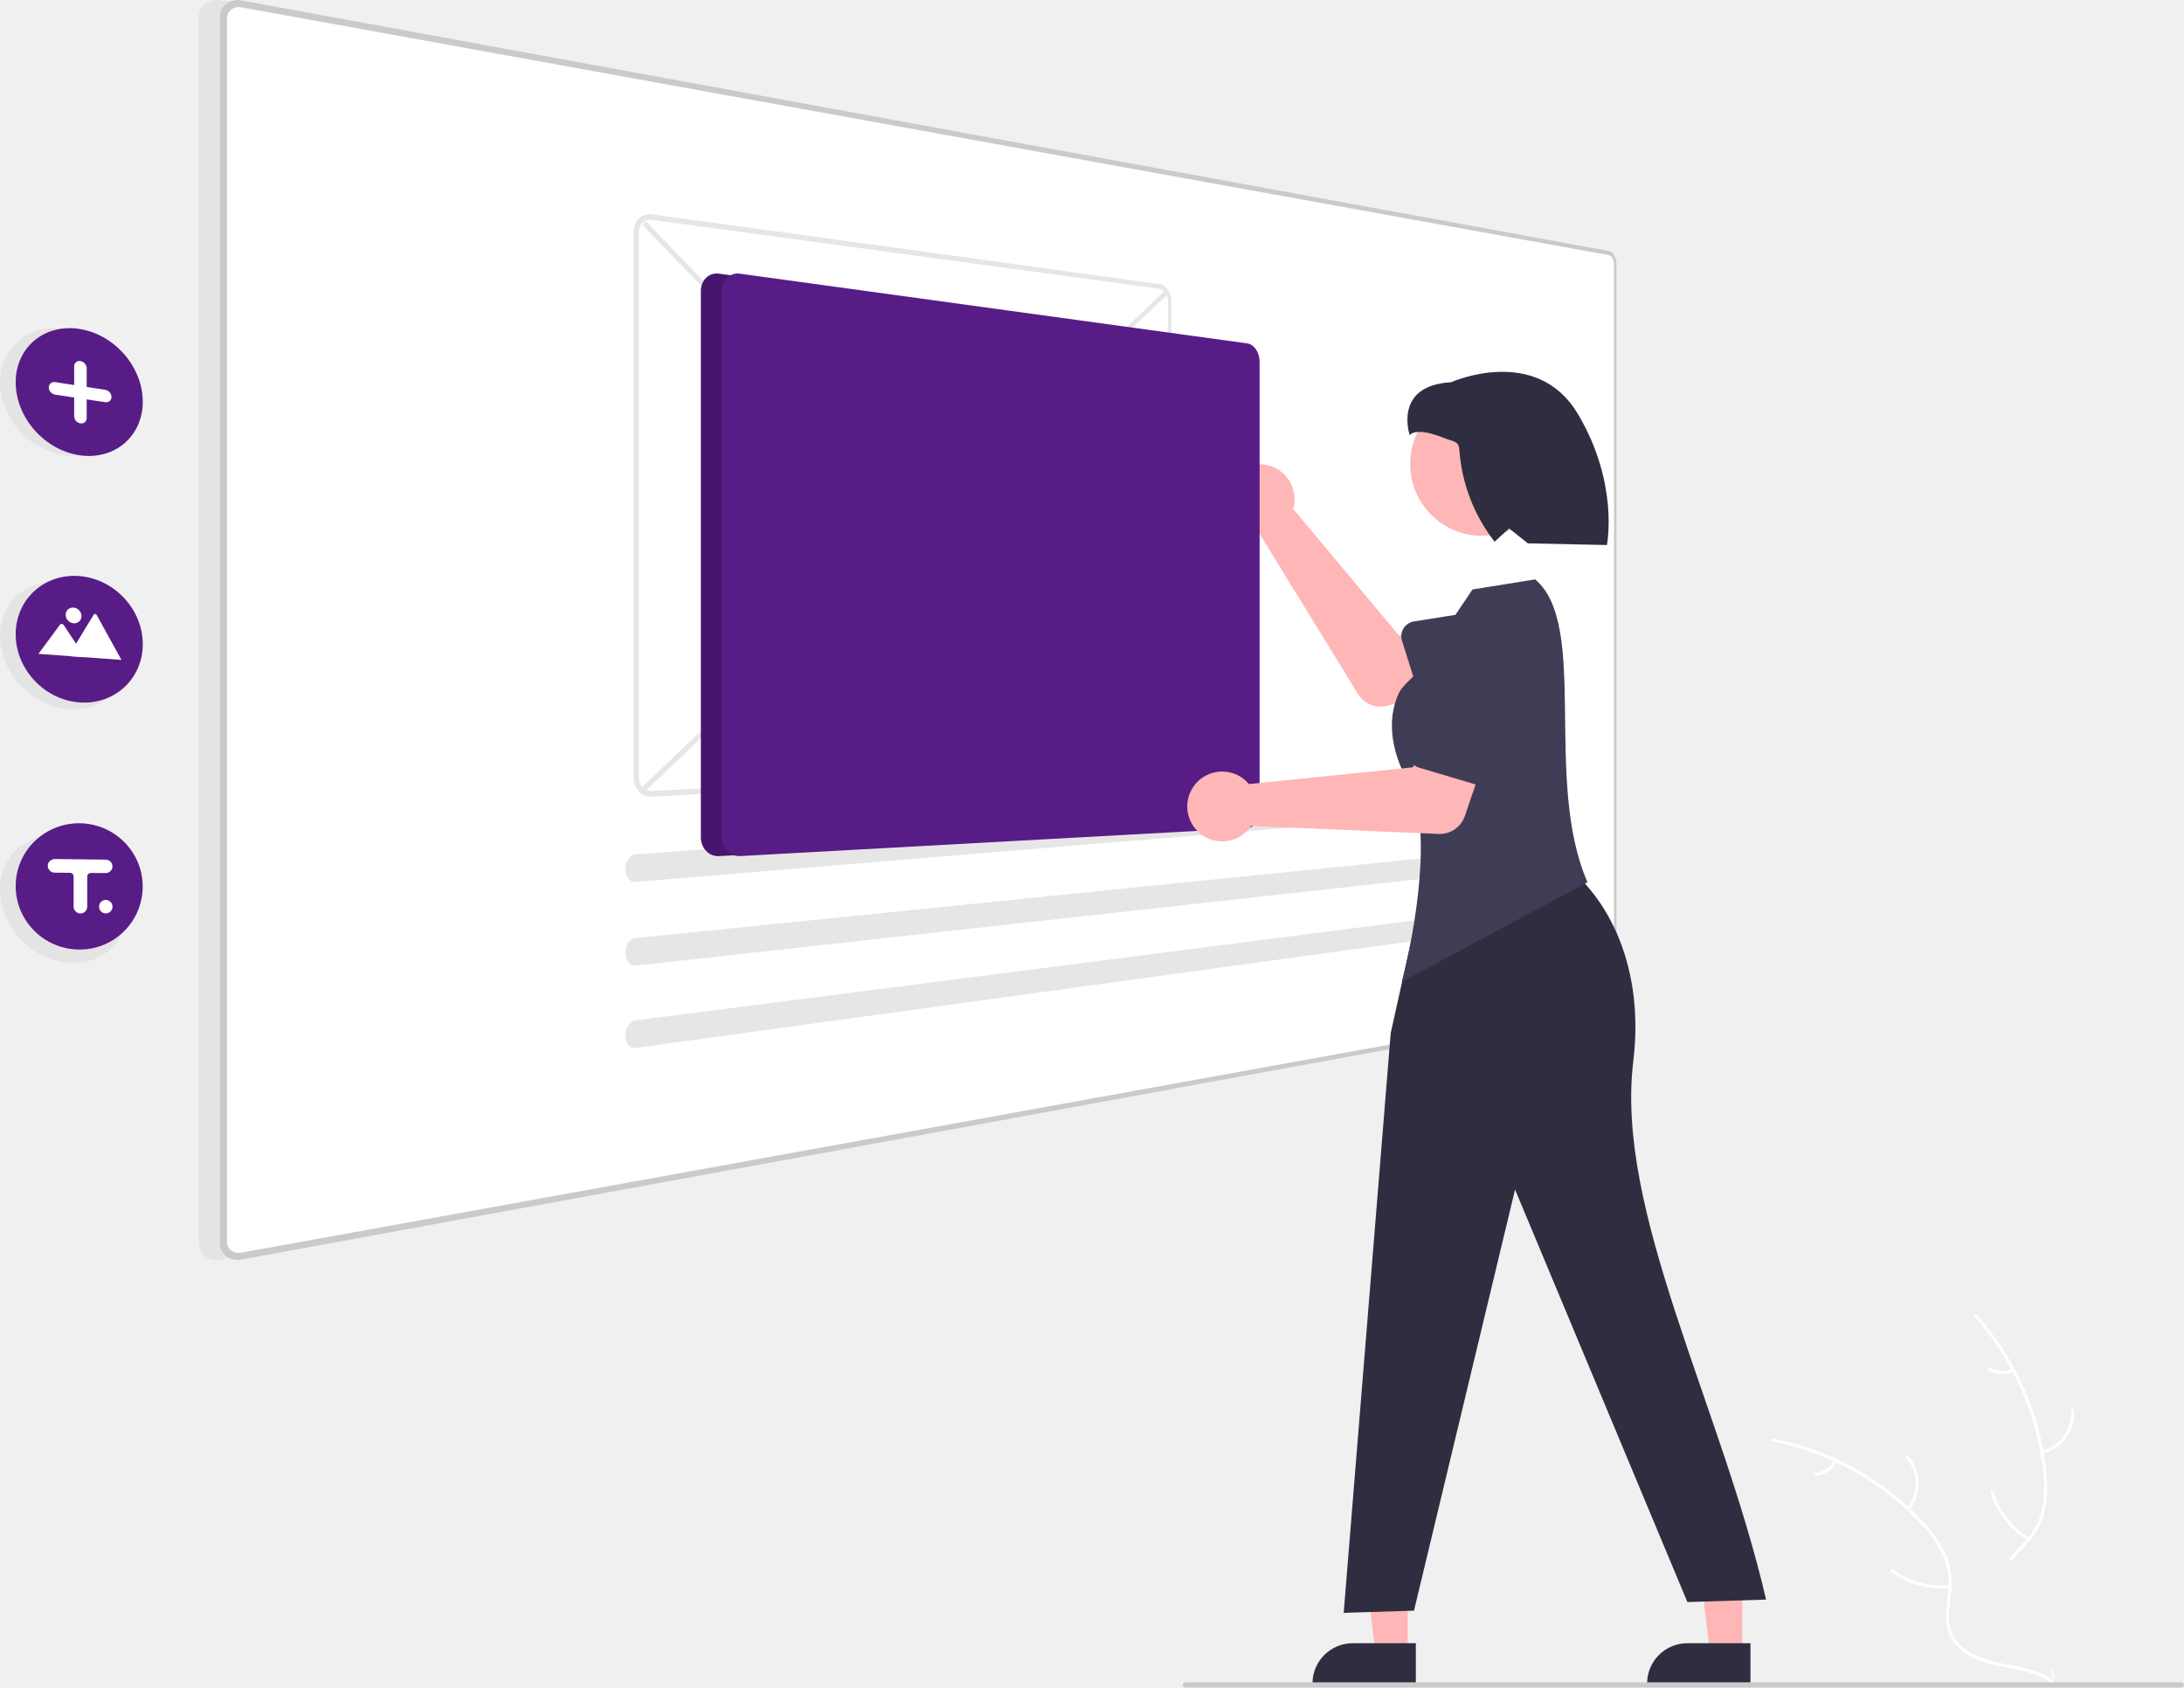
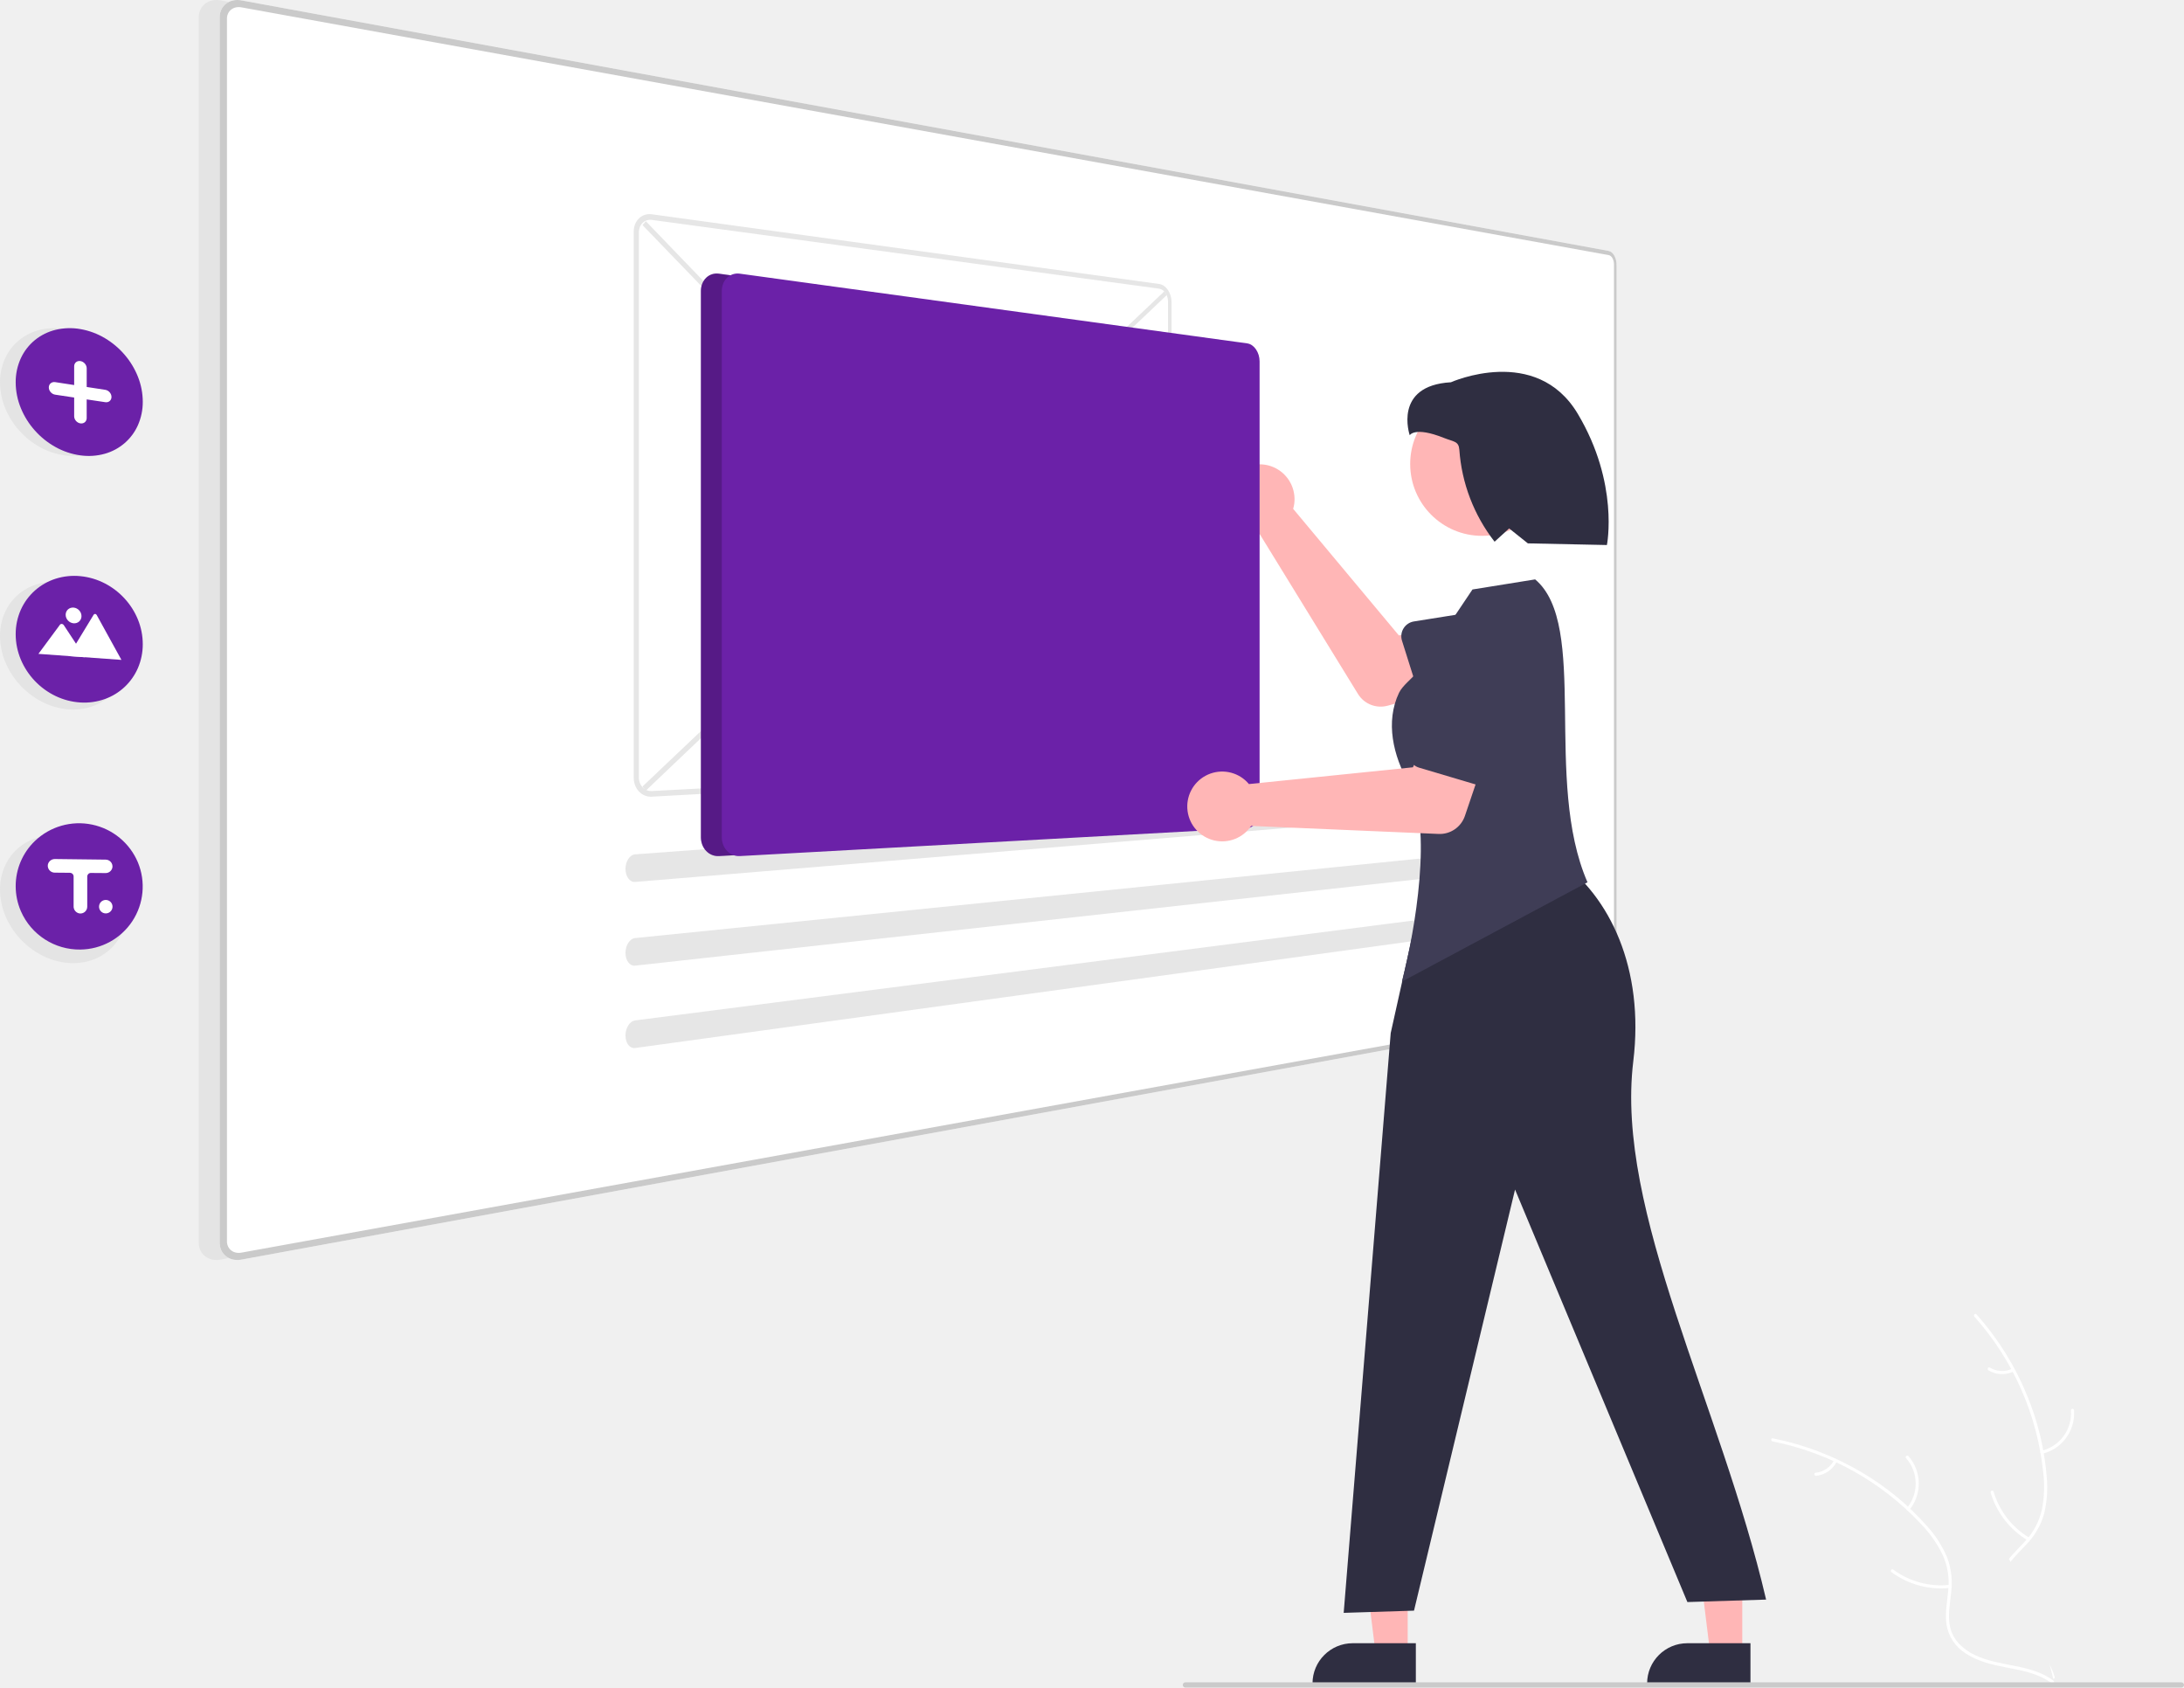
<svg xmlns="http://www.w3.org/2000/svg" data-name="Layer 1" width="835.459" height="645.47" viewBox="0 0 835.459 645.47">
  <path d="M983.112,692.03c-3.318-26.678-19.851-52.964-45.294-61.646a123.863,123.863,0,0,1-.006,85.04c-3.91,10.575-9.359,21.93-5.682,32.589,2.288,6.632,7.886,11.706,14.142,14.878,6.257,3.173,13.202,4.685,20.059,6.167l1.35,1.116C978.566,745.594,986.429,718.708,983.112,692.03Z" transform="translate(-182.2707 -127.2652)" fill="#f0f0f0" />
  <path d="M937.565,630.889a105.87,105.87,0,0,1,26.319,59.583,45.591,45.591,0,0,1-.519,14.275,26.149,26.149,0,0,1-6.503,12.128c-2.931,3.221-6.303,6.175-8.4,10.052a16.011,16.011,0,0,0-.782,13.071c1.852,5.311,5.501,9.64,9.218,13.749,4.126,4.563,8.484,9.236,10.238,15.285.213.733,1.337.36,1.125-.371-3.051-10.524-13.268-16.502-18.14-25.981-2.273-4.423-3.228-9.558-1.096-14.227,1.864-4.083,5.338-7.133,8.334-10.368a27.903,27.903,0,0,0,6.801-11.622,42.148,42.148,0,0,0,1.066-14.203,102.712,102.712,0,0,0-7.502-31.213,107.747,107.747,0,0,0-19.374-31.048c-.507-.567-1.287.325-.784.889Z" transform="translate(-182.2707 -127.2652)" fill="#fff" />
  <path d="M963.565,683.302a15.884,15.884,0,0,0,12.091-16.639c-.06-.76-1.244-.702-1.184.059a14.708,14.708,0,0,1-11.279,15.455c-.742.176-.366,1.3.371,1.125Z" transform="translate(-182.2707 -127.2652)" fill="#fff" />
  <path d="M958.563,715.438a30.615,30.615,0,0,1-13.671-17.632c-.215-.732-1.34-.36-1.125.371a31.844,31.844,0,0,0,14.264,18.319c.657.39,1.186-.671.533-1.058Z" transform="translate(-182.2707 -127.2652)" fill="#fff" />
  <path d="M951.984,650.792a8.991,8.991,0,0,1-8.52-.433c-.652-.398-1.18.663-.533,1.058a10.075,10.075,0,0,0,9.425.499.612.612,0,0,0,.377-.748.595.595,0,0,0-.748-.377Z" transform="translate(-182.2707 -127.2652)" fill="#fff" />
  <path d="M860.264,678.035c.4.26.8.52,1.2.79a118.407,118.407,0,0,1,15.14,11.82c.37.33.74.67,1.1,1.01a124.827,124.827,0,0,1,27.11,37.11,121.222,121.222,0,0,1,6.64,17.18c2.45,8.13,4.46,17.14,9.31,23.79a20.796,20.796,0,0,0,1.62,2h43.83c.1-.05.2-.09.3-.14l1.75.08c-.07-.31-.15-.63-.22-.94-.04-.18-.09-.36-.13-.54-.03-.12-.06-.24-.08-.35-.01-.04-.02-.08-.03-.11-.02-.11-.05-.21-.07-.31q-.66-2.685-1.36-5.37c0-.01,0-.01-.01-.02-3.59-13.63-8.35-27.08-15-39.38-.2-.37-.4-.75-.62-1.12a115.674,115.674,0,0,0-10.39-15.76,102.258,102.258,0,0,0-6.81-7.79,85.037,85.037,0,0,0-21.28-15.94c-15.72-8.3-33.92-11.48-50.72-6.41C861.114,677.765,860.694,677.895,860.264,678.035Z" transform="translate(-182.2707 -127.2652)" fill="#f0f0f0" />
  <path d="M860.362,678.591A105.87,105.87,0,0,1,917.25,710.319a45.591,45.591,0,0,1,8.181,11.71A26.149,26.149,0,0,1,927.54,735.629c-.401,4.336-1.314,8.725-.655,13.084a16.011,16.011,0,0,0,7.245,10.907c4.676,3.126,10.197,4.385,15.638,5.429,6.042,1.159,12.335,2.267,17.377,6.04.611.457,1.285-.517.675-.974-8.773-6.566-20.529-5.188-30.126-9.823-4.478-2.163-8.332-5.688-9.441-10.699-.97-4.382-.033-8.909.412-13.296a27.903,27.903,0,0,0-1.567-13.374,42.148,42.148,0,0,0-7.7-11.981,102.712,102.712,0,0,0-24.782-20.406,107.747,107.747,0,0,0-34.163-13.126c-.746-.148-.832,1.035-.091,1.182Z" transform="translate(-182.2707 -127.2652)" fill="#fff" />
  <path d="M912.678,704.786a15.884,15.884,0,0,0-.364-20.565c-.506-.57-1.416.189-.91.76a14.708,14.708,0,0,1,.299,19.13c-.486.587.491,1.259.974.675Z" transform="translate(-182.2707 -127.2652)" fill="#fff" />
  <path d="M928.033,733.457a30.615,30.615,0,0,1-21.531-5.847c-.613-.455-1.286.519-.675.974a31.844,31.844,0,0,0,22.418,6.039c.759-.084.543-1.25-.212-1.166Z" transform="translate(-182.2707 -127.2652)" fill="#fff" />
  <path d="M883.858,685.802a8.991,8.991,0,0,1-7.064,4.785c-.76.075-.543,1.24.212,1.166a10.075,10.075,0,0,0,7.826-5.276.612.612,0,0,0-.15-.824.595.595,0,0,0-.824.15Z" transform="translate(-182.2707 -127.2652)" fill="#fff" />
  <path id="a0650842-7e0d-4738-afc6-e49dd139c2fd-2868" data-name="Path 1" d="M789.69,223.246l-523.083-95.836a8.036,8.036,0,0,0-3.22.038,6.641,6.641,0,0,0-2.642,1.234,6.214,6.214,0,0,0-1.788,2.227,6.938,6.938,0,0,0-.657,3.008v468.623a6.941,6.941,0,0,0,.655,3.009,6.214,6.214,0,0,0,1.786,2.228,6.641,6.641,0,0,0,2.641,1.236,8.034,8.034,0,0,0,3.22.04l523.088-95.837a2.475,2.475,0,0,0,1.163-.59,4.426,4.426,0,0,0,.947-1.2,6.729,6.729,0,0,0,.637-1.637,7.865,7.865,0,0,0,.234-1.9v-279.3a7.866,7.866,0,0,0-.233-1.905,6.736,6.736,0,0,0-.637-1.638,4.433,4.433,0,0,0-.947-1.2,2.479,2.479,0,0,0-1.163-.591Z" transform="translate(-182.2707 -127.2652)" fill="#e4e4e4" />
  <path id="ab230013-2870-4714-bfc2-3c974790ba7e-2869" data-name="Path 1" d="M797.69,223.246l-523.083-95.836a8.036,8.036,0,0,0-3.22.038,6.641,6.641,0,0,0-2.642,1.234,6.214,6.214,0,0,0-1.788,2.227,6.938,6.938,0,0,0-.657,3.008v468.623a6.941,6.941,0,0,0,.655,3.009,6.214,6.214,0,0,0,1.786,2.228,6.641,6.641,0,0,0,2.641,1.236,8.034,8.034,0,0,0,3.22.04l523.088-95.837a2.475,2.475,0,0,0,1.163-.59,4.426,4.426,0,0,0,.947-1.2,6.729,6.729,0,0,0,.637-1.637,7.865,7.865,0,0,0,.234-1.9v-279.3a7.866,7.866,0,0,0-.233-1.905,6.736,6.736,0,0,0-.637-1.638,4.433,4.433,0,0,0-.947-1.2,2.479,2.479,0,0,0-1.163-.591Z" transform="translate(-182.2707 -127.2652)" fill="#fff" />
  <path id="efb73e9a-ed9f-4c58-9f24-e2c56f2a395b-2870" data-name="Path 2" d="M797.69,223.246l-523.083-95.836a8.036,8.036,0,0,0-3.22.038,6.641,6.641,0,0,0-2.642,1.234,6.214,6.214,0,0,0-1.788,2.227,6.938,6.938,0,0,0-.657,3.008v468.623a6.941,6.941,0,0,0,.655,3.009,6.214,6.214,0,0,0,1.786,2.228,6.641,6.641,0,0,0,2.641,1.236,8.034,8.034,0,0,0,3.22.04l523.088-95.837a2.475,2.475,0,0,0,1.163-.59,4.426,4.426,0,0,0,.947-1.2,6.729,6.729,0,0,0,.637-1.637,7.865,7.865,0,0,0,.234-1.9v-279.3a7.866,7.866,0,0,0-.233-1.905,6.736,6.736,0,0,0-.637-1.638,4.433,4.433,0,0,0-.947-1.2,2.479,2.479,0,0,0-1.163-.591Zm1.99,284.812a5.247,5.247,0,0,1-.156,1.272,4.489,4.489,0,0,1-.425,1.093,2.95,2.95,0,0,1-.632.8,1.649,1.649,0,0,1-.775.392l-523.08,94.773a5.349,5.349,0,0,1-2.145-.03,4.426,4.426,0,0,1-1.757-.825,4.142,4.142,0,0,1-1.188-1.484,4.627,4.627,0,0,1-.436-2v-467.634a4.629,4.629,0,0,1,.435-2,4.143,4.143,0,0,1,1.187-1.486,4.423,4.423,0,0,1,1.756-.826,5.35,5.35,0,0,1,2.145-.031l523.083,94.776a1.648,1.648,0,0,1,.775.392,2.95,2.95,0,0,1,.632.8,4.491,4.491,0,0,1,.426,1.092,5.244,5.244,0,0,1,.156,1.272v279.653Z" transform="translate(-182.2707 -127.2652)" fill="#cacaca" />
  <path id="f96011ca-2547-471d-b877-843add24502e-2871" data-name="Path 3" d="M182.271,273.534a21.866,21.866,0,0,1,1.981-9.268,19.536,19.536,0,0,1,5.372-6.926,20.088,20.088,0,0,1,7.887-3.913,23.237,23.237,0,0,1,9.529-.287,27.514,27.514,0,0,1,9.389,3.485,30.257,30.257,0,0,1,7.565,6.386,29.632,29.632,0,0,1,5.05,8.378,26.08,26.08,0,0,1,1.842,9.518,21.937,21.937,0,0,1-1.842,8.96,19.59,19.59,0,0,1-5.05,6.846,19.937,19.937,0,0,1-7.565,4.092,22.86,22.86,0,0,1-9.389.638h0a27.188,27.188,0,0,1-9.524-3.184,30.185,30.185,0,0,1-7.884-6.305,29.778,29.778,0,0,1-5.373-8.553A26.191,26.191,0,0,1,182.271,273.534Z" transform="translate(-182.2707 -127.2652)" fill="#e4e4e4" />
  <path id="e2afd39c-bfa9-4aab-9b72-f2692ed67225-2872" data-name="Path 3" d="M182.271,370.534a21.866,21.866,0,0,1,1.981-9.268,19.536,19.536,0,0,1,5.372-6.926,20.088,20.088,0,0,1,7.887-3.913,23.237,23.237,0,0,1,9.529-.287,27.514,27.514,0,0,1,9.389,3.485,30.257,30.257,0,0,1,7.565,6.386,29.632,29.632,0,0,1,5.05,8.378,26.08,26.08,0,0,1,1.842,9.518,21.937,21.937,0,0,1-1.842,8.96,19.59,19.59,0,0,1-5.05,6.846,19.937,19.937,0,0,1-7.565,4.092,22.86,22.86,0,0,1-9.389.638h0a27.188,27.188,0,0,1-9.524-3.184,30.185,30.185,0,0,1-7.884-6.305,29.778,29.778,0,0,1-5.373-8.553A26.191,26.191,0,0,1,182.271,370.534Z" transform="translate(-182.2707 -127.2652)" fill="#e4e4e4" />
  <path id="a7f5fcd6-9ca6-43fc-9a19-c5543edb3dc0-2873" data-name="Path 3" d="M182.271,467.534a21.866,21.866,0,0,1,1.981-9.268,19.536,19.536,0,0,1,5.372-6.926,20.088,20.088,0,0,1,7.887-3.913,23.237,23.237,0,0,1,9.529-.287,27.514,27.514,0,0,1,9.389,3.485,30.257,30.257,0,0,1,7.565,6.386,29.632,29.632,0,0,1,5.05,8.378,26.08,26.08,0,0,1,1.842,9.518,21.937,21.937,0,0,1-1.842,8.96,19.59,19.59,0,0,1-5.05,6.846,19.937,19.937,0,0,1-7.565,4.092,22.86,22.86,0,0,1-9.389.638h0a27.188,27.188,0,0,1-9.524-3.184,30.185,30.185,0,0,1-7.884-6.305,29.778,29.778,0,0,1-5.373-8.553A26.191,26.191,0,0,1,182.271,467.534Z" transform="translate(-182.2707 -127.2652)" fill="#e4e4e4" />
-   <path id="bf82177c-c5c5-4721-a492-d21e500fa887-2874" data-name="Path 3" d="M188.271,273.534a21.866,21.866,0,0,1,1.981-9.268,19.536,19.536,0,0,1,5.372-6.926,20.088,20.088,0,0,1,7.887-3.913,23.237,23.237,0,0,1,9.529-.287,27.514,27.514,0,0,1,9.389,3.485,30.257,30.257,0,0,1,7.565,6.386,29.632,29.632,0,0,1,5.05,8.378,26.08,26.08,0,0,1,1.842,9.518,21.937,21.937,0,0,1-1.842,8.96,19.59,19.59,0,0,1-5.05,6.846,19.937,19.937,0,0,1-7.565,4.092,22.86,22.86,0,0,1-9.389.638h0a27.188,27.188,0,0,1-9.524-3.184,30.185,30.185,0,0,1-7.884-6.305,29.778,29.778,0,0,1-5.373-8.553A26.191,26.191,0,0,1,188.271,273.534Z" transform="translate(-182.2707 -127.2652)" fill="#581c87" />
-   <path id="fe313e0a-2048-439a-a54e-0e20ebfa32da-2875" data-name="Path 4" d="M188.271,369.873a22.865,22.865,0,0,1,1.981-9.418,21.7,21.7,0,0,1,5.372-7.32,21.994,21.994,0,0,1,7.887-4.5,23.587,23.587,0,0,1,9.529-.991,25.758,25.758,0,0,1,9.389,2.791,27.178,27.178,0,0,1,7.565,5.827,26.864,26.864,0,0,1,5.05,8,25.028,25.028,0,0,1,1.841,9.393,22.9,22.9,0,0,1-1.842,9.1,21.766,21.766,0,0,1-12.615,11.87,23.394,23.394,0,0,1-9.389,1.331h0a25.609,25.609,0,0,1-9.524-2.48,27.214,27.214,0,0,1-13.255-13.885A25.1,25.1,0,0,1,188.271,369.873Z" transform="translate(-182.2707 -127.2652)" fill="#581c87" />
-   <path id="bd4ad8d1-9beb-4dfd-9043-04087d822fa4-2876" data-name="Path 5" d="M188.271,466.212a23.912,23.912,0,0,1,7.353-17.281,24.417,24.417,0,0,1,39.415,8.223,24.109,24.109,0,0,1-21.999,33.304h0a24.465,24.465,0,0,1-22.78-14.675A24.029,24.029,0,0,1,188.271,466.212Z" transform="translate(-182.2707 -127.2652)" fill="#581c87" />
+   <path id="bf82177c-c5c5-4721-a492-d21e500fa887-2874" data-name="Path 3" d="M188.271,273.534a21.866,21.866,0,0,1,1.981-9.268,19.536,19.536,0,0,1,5.372-6.926,20.088,20.088,0,0,1,7.887-3.913,23.237,23.237,0,0,1,9.529-.287,27.514,27.514,0,0,1,9.389,3.485,30.257,30.257,0,0,1,7.565,6.386,29.632,29.632,0,0,1,5.05,8.378,26.08,26.08,0,0,1,1.842,9.518,21.937,21.937,0,0,1-1.842,8.96,19.59,19.59,0,0,1-5.05,6.846,19.937,19.937,0,0,1-7.565,4.092,22.86,22.86,0,0,1-9.389.638h0a27.188,27.188,0,0,1-9.524-3.184,30.185,30.185,0,0,1-7.884-6.305,29.778,29.778,0,0,1-5.373-8.553A26.191,26.191,0,0,1,188.271,273.534Z" transform="translate(-182.2707 -127.2652)" fill="#6b21a8" />
+   <path id="fe313e0a-2048-439a-a54e-0e20ebfa32da-2875" data-name="Path 4" d="M188.271,369.873a22.865,22.865,0,0,1,1.981-9.418,21.7,21.7,0,0,1,5.372-7.32,21.994,21.994,0,0,1,7.887-4.5,23.587,23.587,0,0,1,9.529-.991,25.758,25.758,0,0,1,9.389,2.791,27.178,27.178,0,0,1,7.565,5.827,26.864,26.864,0,0,1,5.05,8,25.028,25.028,0,0,1,1.841,9.393,22.9,22.9,0,0,1-1.842,9.1,21.766,21.766,0,0,1-12.615,11.87,23.394,23.394,0,0,1-9.389,1.331h0a25.609,25.609,0,0,1-9.524-2.48,27.214,27.214,0,0,1-13.255-13.885A25.1,25.1,0,0,1,188.271,369.873Z" transform="translate(-182.2707 -127.2652)" fill="#6b21a8" />
+   <path id="bd4ad8d1-9beb-4dfd-9043-04087d822fa4-2876" data-name="Path 5" d="M188.271,466.212a23.912,23.912,0,0,1,7.353-17.281,24.417,24.417,0,0,1,39.415,8.223,24.109,24.109,0,0,1-21.999,33.304h0a24.465,24.465,0,0,1-22.78-14.675A24.029,24.029,0,0,1,188.271,466.212Z" transform="translate(-182.2707 -127.2652)" fill="#6b21a8" />
  <path id="a8cdce74-e5d0-4904-9e42-fa7998d61cd8-2877" data-name="Path 6" d="M203.38,273.424l7.262,1.116v-7.16a2.154,2.154,0,0,1,.186-.9,1.91,1.91,0,0,1,.513-.678,1.955,1.955,0,0,1,.762-.391,2.269,2.269,0,0,1,.933-.04,2.713,2.713,0,0,1,.933.334,3.01,3.01,0,0,1,.762.63,2.959,2.959,0,0,1,.515.837,2.59,2.59,0,0,1,.191.955v7.15l7.124,1.093a2.641,2.641,0,0,1,.918.327,2.947,2.947,0,0,1,1.254,1.448,2.573,2.573,0,0,1,.185.947,2.16,2.16,0,0,1-.185.891,1.917,1.917,0,0,1-.5.674,1.941,1.941,0,0,1-.749.394,2.221,2.221,0,0,1-.918.048l-7.134-1.067v7.134a2.17,2.17,0,0,1-.188.9,1.95,1.95,0,0,1-.512.683,1.99,1.99,0,0,1-.76.4,2.274,2.274,0,0,1-.932.054,2.676,2.676,0,0,1-.934-.32,2.947,2.947,0,0,1-.763-.62,2.9,2.9,0,0,1-.515-.832,2.566,2.566,0,0,1-.186-.957v-7.16l-7.262-1.09a2.75,2.75,0,0,1-.948-.331,3.023,3.023,0,0,1-.775-.631,2.95,2.95,0,0,1-.523-.838,2.58,2.58,0,0,1-.192-.967,2.16,2.16,0,0,1,.192-.907,1.941,1.941,0,0,1,.523-.684,2.005,2.005,0,0,1,.775-.4A2.325,2.325,0,0,1,203.38,273.424Z" transform="translate(-182.2707 -127.2652)" fill="#fff" />
  <path id="b7a04d04-cd1f-49a6-9e27-762621fbfe12-2878" data-name="Path 7" d="M208.477,378.198l20.166,1.462h.074l-9.457-17.17a.756.756,0,0,0-.245-.268.736.736,0,0,0-.161-.081.7.7,0,0,0-.177-.039.652.652,0,0,0-.176.008.614.614,0,0,0-.161.054.589.589,0,0,0-.245.227l-6.435,10.578-.31.509Z" transform="translate(-182.2707 -127.2652)" fill="#fff" />
  <path id="aee7be29-824b-4068-b60b-6c8751f56236-2879" data-name="Path 8" d="M196.968,377.363l17.792,1.29-3.41-5.176-.246-.374-4.472-6.789a1.021,1.021,0,0,0-.291-.262,1.001,1.001,0,0,0-.173-.082.963.963,0,0,0-.192-.047.917.917,0,0,0-.191-.007.876.876,0,0,0-.183.032.83.83,0,0,0-.169.07.806.806,0,0,0-.15.106l-.015.018-.019.018-.015.019-.015.019Z" transform="translate(-182.2707 -127.2652)" fill="#fff" />
  <path id="ba3c0334-c882-4ee2-a1c6-8432d6f0f237-2880" data-name="Ellipse 1" d="M210.423,359.664a3.219,3.219,0,0,1,1.177.336,3.415,3.415,0,0,1,.959.725,3.373,3.373,0,0,1,.646,1.008,3.119,3.119,0,0,1,.237,1.186,2.827,2.827,0,0,1-.237,1.146,2.671,2.671,0,0,1-.646.9,2.708,2.708,0,0,1-.959.563,2.92,2.92,0,0,1-1.177.139,3.216,3.216,0,0,1-1.179-.333,3.414,3.414,0,0,1-.964-.724,3.374,3.374,0,0,1-.651-1.01,3.12,3.12,0,0,1-.239-1.192,2.827,2.827,0,0,1,.239-1.15,2.671,2.671,0,0,1,.651-.9,2.71,2.71,0,0,1,.964-.558A2.924,2.924,0,0,1,210.423,359.664Z" transform="translate(-182.2707 -127.2652)" fill="#fff" />
  <path id="a6488acd-751d-43fe-95e8-3811e87b97c8-2881" data-name="Rectangle 2" d="M428.034,428.109l199.68-189.457.856,1.5-199.288,189.56Z" transform="translate(-182.2707 -127.2652)" fill="#e6e6e6" />
  <path id="f4872601-d834-4ac9-b8ed-95180004a4aa-2882" data-name="Rectangle 3" d="M428.066,213.376l1.252-1.5,199.234,206.825-.859,1.425Z" transform="translate(-182.2707 -127.2652)" fill="#e6e6e6" />
  <path id="fd144007-5a21-49cb-9314-d281c54acffb-2883" data-name="Path 9" d="M625.694,235.886l-194.1-26.666a5.967,5.967,0,0,0-2.675.228,5.75,5.75,0,0,0-2.193,1.324,6.393,6.393,0,0,0-1.485,2.2,7.6,7.6,0,0,0-.547,2.878v208.94a7.948,7.948,0,0,0,.547,2.92,7.15,7.15,0,0,0,1.484,2.328,6.423,6.423,0,0,0,2.193,1.5,6.153,6.153,0,0,0,2.675.448l194.101-10.69a3.936,3.936,0,0,0,1.845-.6,5.323,5.323,0,0,0,1.5-1.421,7.089,7.089,0,0,0,1.01-2.037,8.192,8.192,0,0,0,.371-2.446v-172.02a8.5,8.5,0,0,0-.371-2.477,7.807,7.807,0,0,0-1.01-2.12,6.016,6.016,0,0,0-1.5-1.545A4.253,4.253,0,0,0,625.694,235.886Zm-194.1,193.95a4.394,4.394,0,0,1-1.909-.324,4.589,4.589,0,0,1-1.564-1.074,5.109,5.109,0,0,1-1.058-1.666,5.679,5.679,0,0,1-.39-2.083v-208.58a5.431,5.431,0,0,1,.39-2.051,4.569,4.569,0,0,1,1.058-1.574,4.108,4.108,0,0,1,1.564-.945,4.259,4.259,0,0,1,1.909-.167l194.1,26.305a3.035,3.035,0,0,1,1.319.532,4.294,4.294,0,0,1,1.074,1.1,5.575,5.575,0,0,1,.723,1.515,6.07,6.07,0,0,1,.266,1.771v172.267a5.854,5.854,0,0,1-.266,1.75,5.063,5.063,0,0,1-.723,1.456,3.8,3.8,0,0,1-1.074,1.014,2.809,2.809,0,0,1-1.319.423Z" transform="translate(-182.2707 -127.2652)" fill="#e6e6e6" />
  <g id="b5e30cc8-5ae1-449e-85b5-4004b80a7a56" data-name="b12ed9b2-cc32-4c4f-a9d5-2d1deb4d0e3e">
    <path id="a649d73e-ec59-4c3e-8cce-1f940f947e89-2884" data-name="Path 14" d="M425.164,454.051a2.96,2.96,0,0,0-1.427.554,4.493,4.493,0,0,0-1.158,1.251,6.417,6.417,0,0,0-.772,1.758,7.545,7.545,0,0,0-.267,2.082,7.013,7.013,0,0,0,.3,1.987,5.277,5.277,0,0,0,.78,1.58,3.515,3.515,0,0,0,1.147,1.023,2.6,2.6,0,0,0,1.4.315l339.804-28.137a1.164,1.164,0,0,0,.718-.329,2.717,2.717,0,0,0,.59-.828,5.284,5.284,0,0,0,.4-1.2,7.289,7.289,0,0,0,.156-1.458,7.068,7.068,0,0,0-.132-1.445,4.807,4.807,0,0,0-.384-1.169,2.339,2.339,0,0,0-.574-.779,1.046,1.046,0,0,0-.714-.264h-.06Z" transform="translate(-182.2707 -127.2652)" fill="#e6e6e6" />
  </g>
  <g id="a3d56c43-6c72-48a5-a1aa-00d4337a9f01" data-name="e10bb4bc-6df1-41b6-ac46-84090840b498">
    <path id="fcd1be7c-dd66-4ef0-bebb-a6cb75017f49-2885" data-name="Path 15" d="M425.164,486.071a3.043,3.043,0,0,0-1.427.593,4.679,4.679,0,0,0-1.158,1.278,6.612,6.612,0,0,0-.772,1.779,7.623,7.623,0,0,0-.267,2.095,6.927,6.927,0,0,0,.3,1.979,5.107,5.107,0,0,0,.78,1.559,3.376,3.376,0,0,0,1.145.991,2.556,2.556,0,0,0,1.4.277l339.806-37.486a1.2,1.2,0,0,0,.718-.349,2.824,2.824,0,0,0,.59-.845,5.418,5.418,0,0,0,.4-1.216,7.352,7.352,0,0,0,.156-1.463,7.015,7.015,0,0,0-.132-1.442,4.692,4.692,0,0,0-.384-1.158,2.249,2.249,0,0,0-.577-.76,1.021,1.021,0,0,0-.714-.245h-.06Z" transform="translate(-182.2707 -127.2652)" fill="#e6e6e6" />
  </g>
  <g id="b86b841b-6efa-4245-8922-ec58e5370162" data-name="e3c0a870-6a35-4470-a43f-0902a465f5fb">
    <path id="f8e452a4-70d1-4eed-9ead-ca836e74dca4-2886" data-name="Path 16" d="M425.164,517.573a3.132,3.132,0,0,0-1.427.632,4.868,4.868,0,0,0-1.158,1.31,6.81,6.81,0,0,0-.772,1.8,7.701,7.701,0,0,0-.267,2.101,6.843,6.843,0,0,0,.3,1.97,4.944,4.944,0,0,0,.78,1.538,3.246,3.246,0,0,0,1.145.96,2.519,2.519,0,0,0,1.4.239l339.806-46.683a1.238,1.238,0,0,0,.718-.368,2.934,2.934,0,0,0,.59-.861,5.548,5.548,0,0,0,.4-1.227,7.415,7.415,0,0,0,.156-1.467,6.961,6.961,0,0,0-.132-1.438,4.578,4.578,0,0,0-.384-1.148,2.163,2.163,0,0,0-.577-.744 1.0 1,0,0,0-.714-.226h-.06Z" transform="translate(-182.2707 -127.2652)" fill="#e6e6e6" />
  </g>
  <path id="fb3cf623-4c27-484d-8f36-79433da26778-2887" data-name="Path 17" d="M222.734,456.066l-19.398-.232a2.761,2.761,0,0,0-.954.135,2.726,2.726,0,0,0-.823.437,2.681,2.681,0,0,0-.624.687,2.653,2.653,0,0,0-.355.883,2.579,2.579,0,0,0,.057,1.124,2.615,2.615,0,0,0,.21.527,2.659,2.659,0,0,0,.743.873,2.694,2.694,0,0,0,1.605.547l5.834.053a1.413,1.413,0,0,1,1.29.857,1.379,1.379,0,0,1,.11.541v11.444a2.665,2.665,0,0,0,.594,1.739,2.692,2.692,0,0,0,1.579.95,2.613,2.613,0,0,0,2.8-1.472,2.581,2.581,0,0,0,.242-1.089v-11.54a1.371,1.371,0,0,1,1.372-1.37l.013 0,5.573.044a2.629,2.629,0,0,0,2.663-2.113,2.601,2.601,0,0,0-2.531-3.025Z" transform="translate(-182.2707 -127.2652)" fill="#fff" />
  <path id="a62d2508-f0bf-44ee-9014-84ffc49b2c41-2888" data-name="Ellipse 2" d="M222.735,471.484a2.575,2.575,0,1,1-2.371,1.573A2.567,2.567,0,0,1,222.735,471.484Z" transform="translate(-182.2707 -127.2652)" fill="#fff" />
  <path d="M677.383,319.825a13.389,13.389,0,0,1-.433,2.063l40.436,48.416,15.102-2.602,6.906,22.278-26.287,7.205a10.176,10.176,0,0,1-11.359-4.485l-37.581-61.139a13.352,13.352,0,1,1,13.216-11.736Z" transform="translate(-182.2707 -127.2652)" fill="#ffb6b6" />
  <path d="M719.176,367.605a5.718,5.718,0,0,1,3.966-2.643l28.369-4.524a15.896,15.896,0,0,1,9.65,30.292L735.241,403.332a5.724,5.724,0,0,1-7.961-3.426l-8.694-27.57A5.717,5.717,0,0,1,719.176,367.605Z" transform="translate(-182.2707 -127.2652)" fill="#3f3d56" />
  <polygon points="538.487 632.518 526.227 632.518 520.395 585.23 538.489 585.231 538.487 632.518" fill="#ffb6b6" />
  <path d="M723.884,771.668l-39.531-.001v-.5a15.387,15.387,0,0,1,15.386-15.386h.001l24.144.001Z" transform="translate(-182.2707 -127.2652)" fill="#2f2e41" />
  <polygon points="666.487 632.518 654.227 632.518 648.395 585.23 666.489 585.231 666.487 632.518" fill="#ffb6b6" />
  <path d="M851.884,771.668l-39.531-.001v-.5a15.387,15.387,0,0,1,15.386-15.386h.001l24.144.001Z" transform="translate(-182.2707 -127.2652)" fill="#2f2e41" />
  <path d="M725.544,471.735l53.125-15.352c19.353,13.727,32.715,41.24,28.388,76.839-6.974,57.368,33.399,131.13,50.811,205.869L827.76,740.037,761.831,582.257,723.178,743.322l-26.896.845,17.986-221.769Z" transform="translate(-182.2707 -127.2652)" fill="#2f2e41" />
  <circle cx="566.93" cy="177.474" r="27.482" fill="#ffb6b6" />
  <path d="M721.238,426.942c-6.074-10.663-9.076-23.613-3.789-34.687,1.331-2.788,4.961-5.424,6.861-7.861l21.234-31.659,23.976-3.857c20.749,17.402,3.024,76.857,20.024,115.857l-71,38C723.619,483.353,730.469,443.146,721.238,426.942Z" transform="translate(-182.2707 -127.2652)" fill="#3f3d56" />
  <path d="M721.544,293.735s1.861-3.447,13,1c3.899,1.556,5.727,1.199,5.98,4.585a64.621,64.621,0,0,0,13.396,35.034l.085.109,5.569-5.082,7.161,5.717,30.234.635s4.774-23.505-11.139-50.186-48.533-12.07-48.533-12.07C715.02,274.749,721.544,293.735,721.544,293.735Z" transform="translate(-182.2707 -127.2652)" fill="#2f2e41" />
-   <path id="e3bc2865-e5cc-42bd-b905-26cd15d9eaa8-2889" data-name="Path 9" d="M651.385,258.607l-194.1-26.666a5.967,5.967,0,0,0-2.675.228,5.75,5.75,0,0,0-2.193,1.324,6.393,6.393,0,0,0-1.485,2.2,7.6,7.6,0,0,0-.547,2.878v208.94a7.948,7.948,0,0,0,.547,2.92,7.15,7.15,0,0,0,1.484,2.328,6.423,6.423,0,0,0,2.193,1.5,6.153,6.153,0,0,0,2.675.448l194.101-10.69a3.936,3.936,0,0,0,1.845-.6,5.323,5.323,0,0,0,1.5-1.421,7.089,7.089,0,0,0,1.01-2.037,8.192,8.192,0,0,0,.371-2.446v-172.02a8.5,8.5,0,0,0-.371-2.477,7.807,7.807,0,0,0-1.01-2.12,6.016,6.016,0,0,0-1.5-1.545A4.253,4.253,0,0,0,651.385,258.607Z" transform="translate(-182.2707 -127.2652)" fill="#581c87" />
+   <path id="e3bc2865-e5cc-42bd-b905-26cd15d9eaa8-2889" data-name="Path 9" d="M651.385,258.607l-194.1-26.666a5.967,5.967,0,0,0-2.675.228,5.75,5.75,0,0,0-2.193,1.324,6.393,6.393,0,0,0-1.485,2.2,7.6,7.6,0,0,0-.547,2.878v208.94a7.948,7.948,0,0,0,.547,2.92,7.15,7.15,0,0,0,1.484,2.328,6.423,6.423,0,0,0,2.193,1.5,6.153,6.153,0,0,0,2.675.448l194.101-10.69a3.936,3.936,0,0,0,1.845-.6,5.323,5.323,0,0,0,1.5-1.421,7.089,7.089,0,0,0,1.01-2.037,8.192,8.192,0,0,0,.371-2.446v-172.02a8.5,8.5,0,0,0-.371-2.477,7.807,7.807,0,0,0-1.01-2.12,6.016,6.016,0,0,0-1.5-1.545A4.253,4.253,0,0,0,651.385,258.607Z" transform="translate(-182.2707 -127.2652)" fill="#6b21a8" />
  <path id="b68ff6b4-7e21-4c16-926b-abc7c0c87ae6-2890" data-name="Path 9" d="M651.385,258.607l-194.1-26.666a5.967,5.967,0,0,0-2.675.228,5.75,5.75,0,0,0-2.193,1.324,6.393,6.393,0,0,0-1.485,2.2,7.6,7.6,0,0,0-.547,2.878v208.94a7.948,7.948,0,0,0,.547,2.92,7.15,7.15,0,0,0,1.484,2.328,6.423,6.423,0,0,0,2.193,1.5,6.153,6.153,0,0,0,2.675.448l194.101-10.69a3.936,3.936,0,0,0,1.845-.6,5.323,5.323,0,0,0,1.5-1.421,7.089,7.089,0,0,0,1.01-2.037,8.192,8.192,0,0,0,.371-2.446v-172.02a8.5,8.5,0,0,0-.371-2.477,7.807,7.807,0,0,0-1.01-2.12,6.016,6.016,0,0,0-1.5-1.545A4.253,4.253,0,0,0,651.385,258.607Z" transform="translate(-182.2707 -127.2652)" opacity="0.2" />
-   <path id="b6d259d0-7a66-4dd7-a2f5-b1dbe4f4dee1-2891" data-name="Path 9" d="M659.385,258.607l-194.1-26.666a5.967,5.967,0,0,0-2.675.228,5.75,5.75,0,0,0-2.193,1.324,6.393,6.393,0,0,0-1.485,2.2,7.6,7.6,0,0,0-.547,2.878v208.94a7.948,7.948,0,0,0,.547,2.92,7.15,7.15,0,0,0,1.484,2.328,6.423,6.423,0,0,0,2.193,1.5,6.153,6.153,0,0,0,2.675.448l194.101-10.69a3.936,3.936,0,0,0,1.845-.6,5.323,5.323,0,0,0,1.5-1.421,7.089,7.089,0,0,0,1.01-2.037,8.192,8.192,0,0,0,.371-2.446v-172.02a8.5,8.5,0,0,0-.371-2.477,7.807,7.807,0,0,0-1.01-2.12,6.016,6.016,0,0,0-1.5-1.545A4.253,4.253,0,0,0,659.385,258.607Z" transform="translate(-182.2707 -127.2652)" fill="#581c87" />
+   <path id="b6d259d0-7a66-4dd7-a2f5-b1dbe4f4dee1-2891" data-name="Path 9" d="M659.385,258.607l-194.1-26.666a5.967,5.967,0,0,0-2.675.228,5.75,5.75,0,0,0-2.193,1.324,6.393,6.393,0,0,0-1.485,2.2,7.6,7.6,0,0,0-.547,2.878v208.94a7.948,7.948,0,0,0,.547,2.92,7.15,7.15,0,0,0,1.484,2.328,6.423,6.423,0,0,0,2.193,1.5,6.153,6.153,0,0,0,2.675.448l194.101-10.69a3.936,3.936,0,0,0,1.845-.6,5.323,5.323,0,0,0,1.5-1.421,7.089,7.089,0,0,0,1.01-2.037,8.192,8.192,0,0,0,.371-2.446v-172.02a8.5,8.5,0,0,0-.371-2.477,7.807,7.807,0,0,0-1.01-2.12,6.016,6.016,0,0,0-1.5-1.545A4.253,4.253,0,0,0,659.385,258.607Z" transform="translate(-182.2707 -127.2652)" fill="#6b21a8" />
  <path d="M658.552,425.648a13.389,13.389,0,0,1,1.468,1.514l62.753-6.415,6.295-13.972,22.328,6.745-8.741,25.817a10.176,10.176,0,0,1-10.074,6.903l-71.7-3.072a13.352,13.352,0,1,1-2.329-17.521Z" transform="translate(-182.2707 -127.2652)" fill="#ffb6b6" />
  <path d="M721.538,417.753a5.718,5.718,0,0,1,.029-4.766l12.128-26.042a15.896,15.896,0,0,1,30.505,8.956l-4.063,28.533a5.724,5.724,0,0,1-7.295,4.68l-27.714-8.225A5.717,5.717,0,0,1,721.538,417.753Z" transform="translate(-182.2707 -127.2652)" fill="#3f3d56" />
  <path d="M1016.729,772.735h-381a1,1,0,0,1,0-2h381a1,1,0,0,1,0,2Z" transform="translate(-182.2707 -127.2652)" fill="#cacaca" />
</svg>
